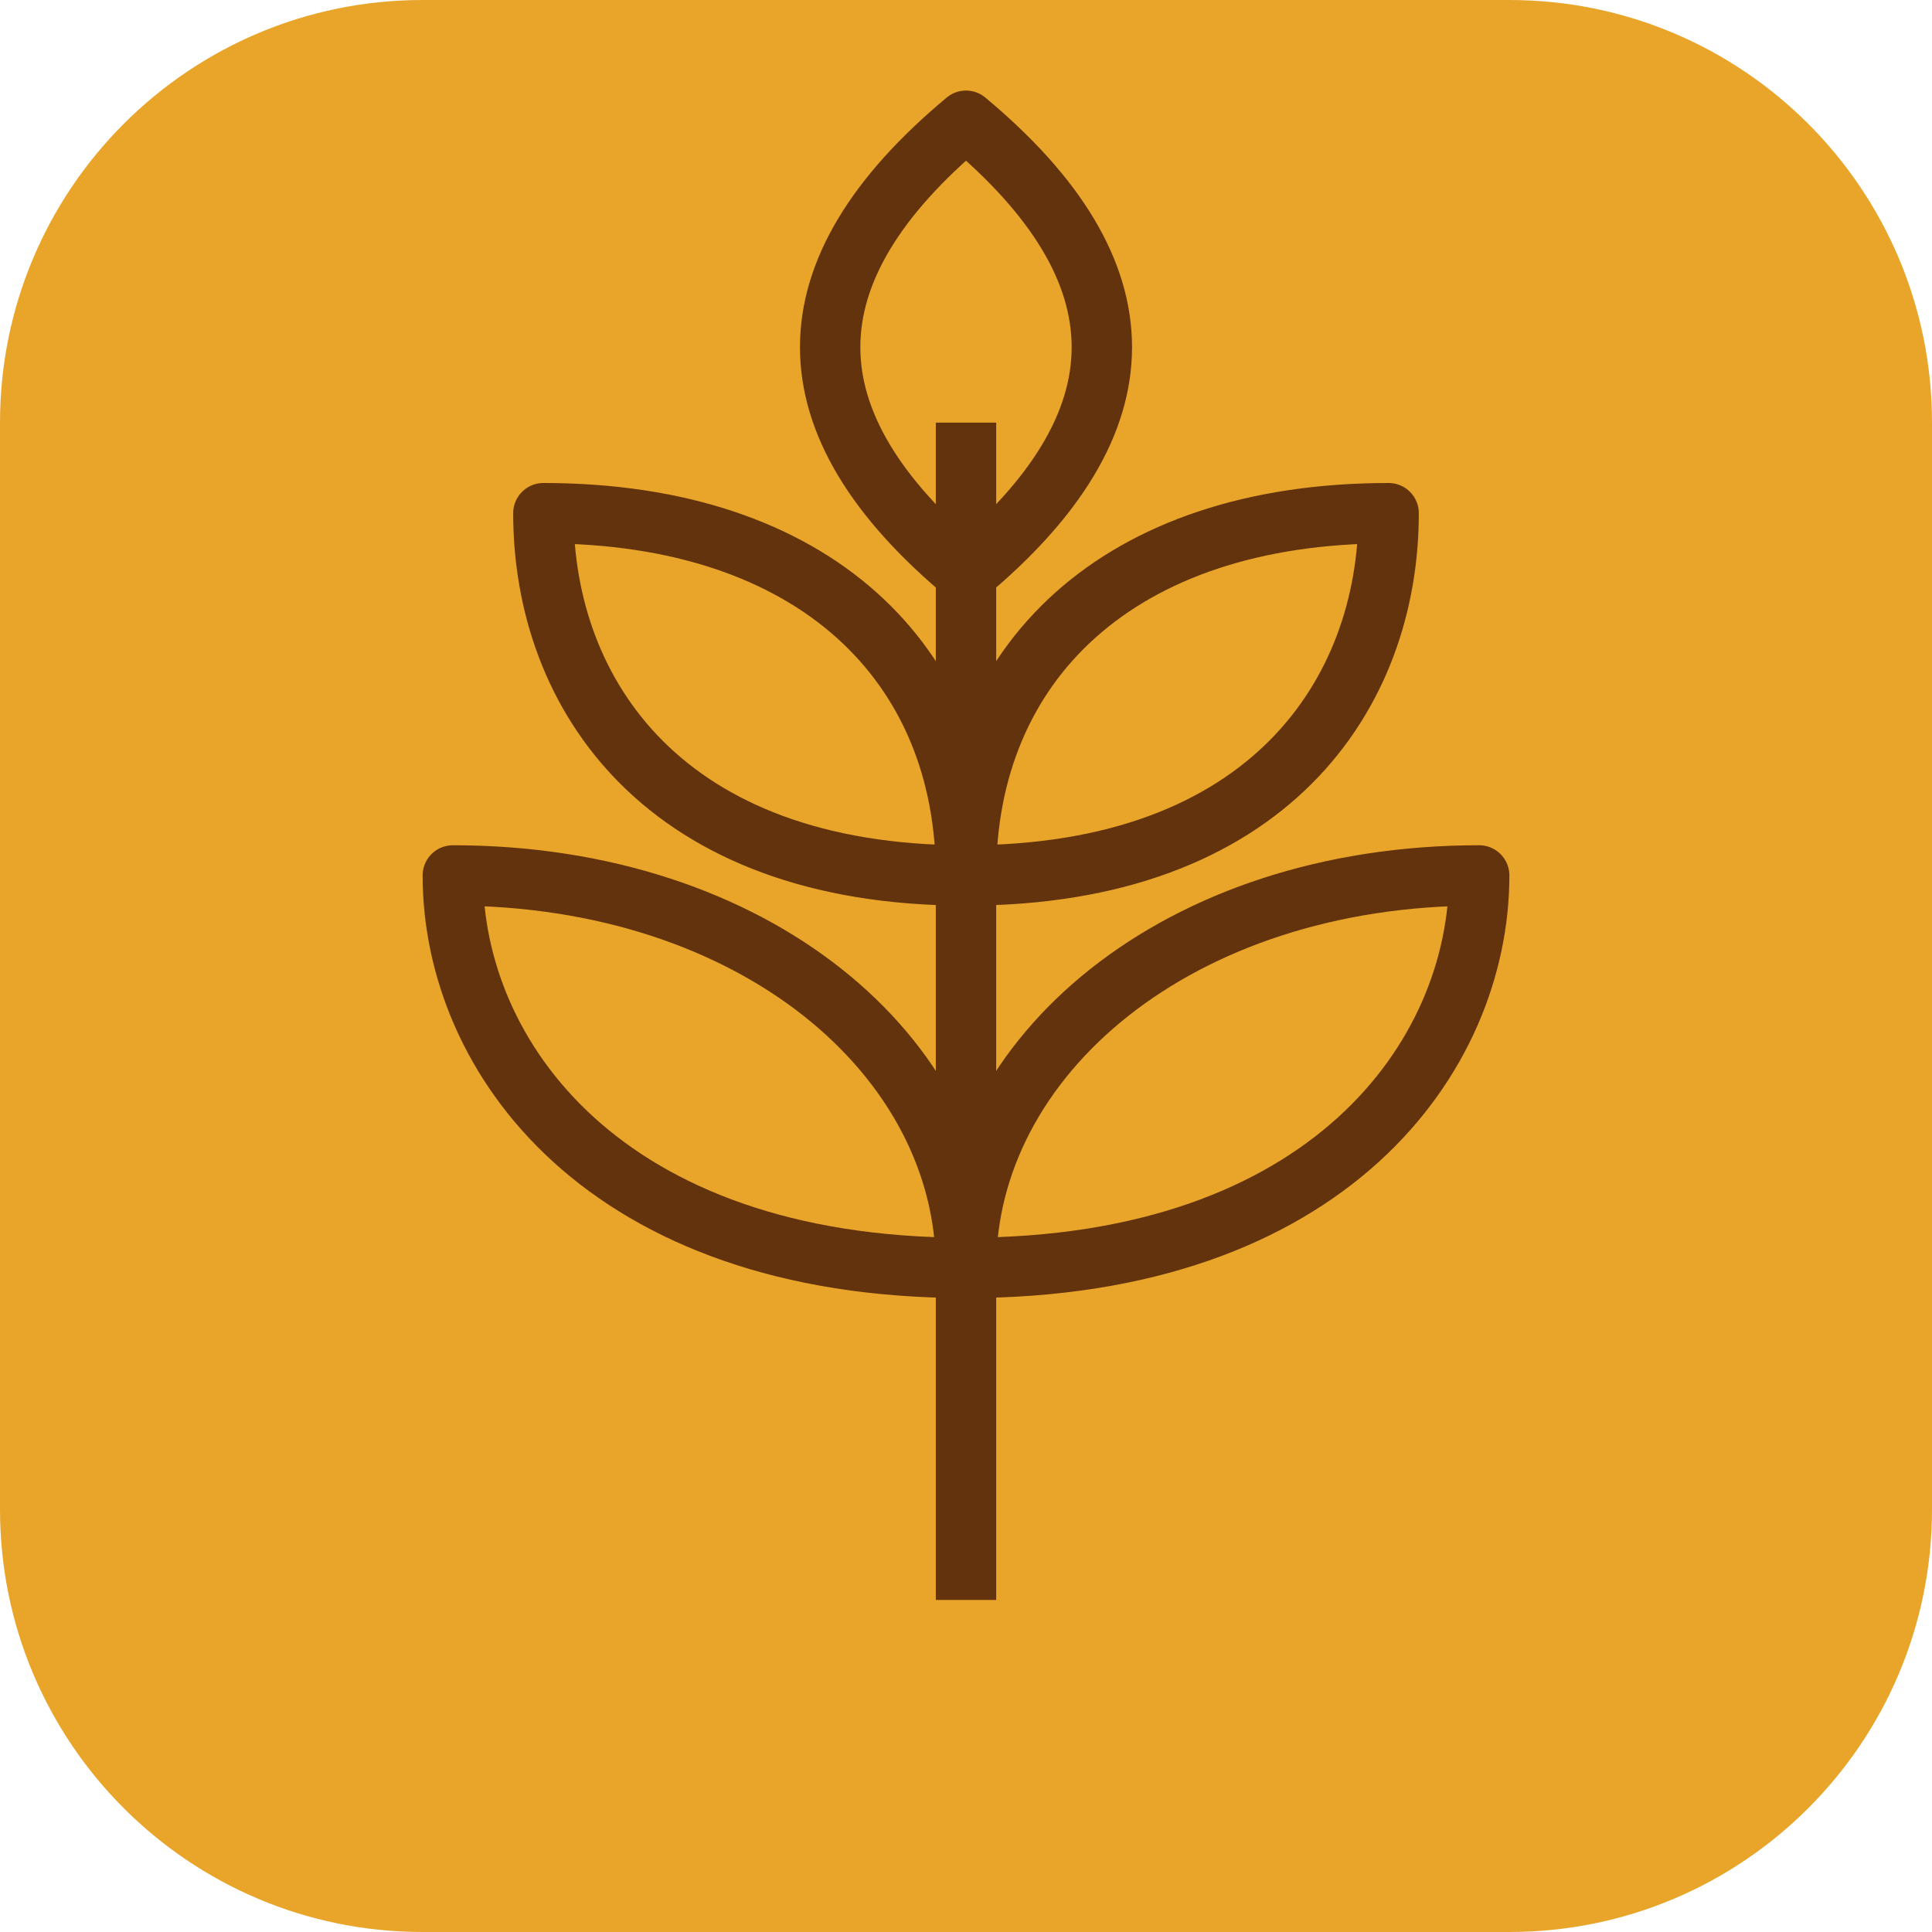
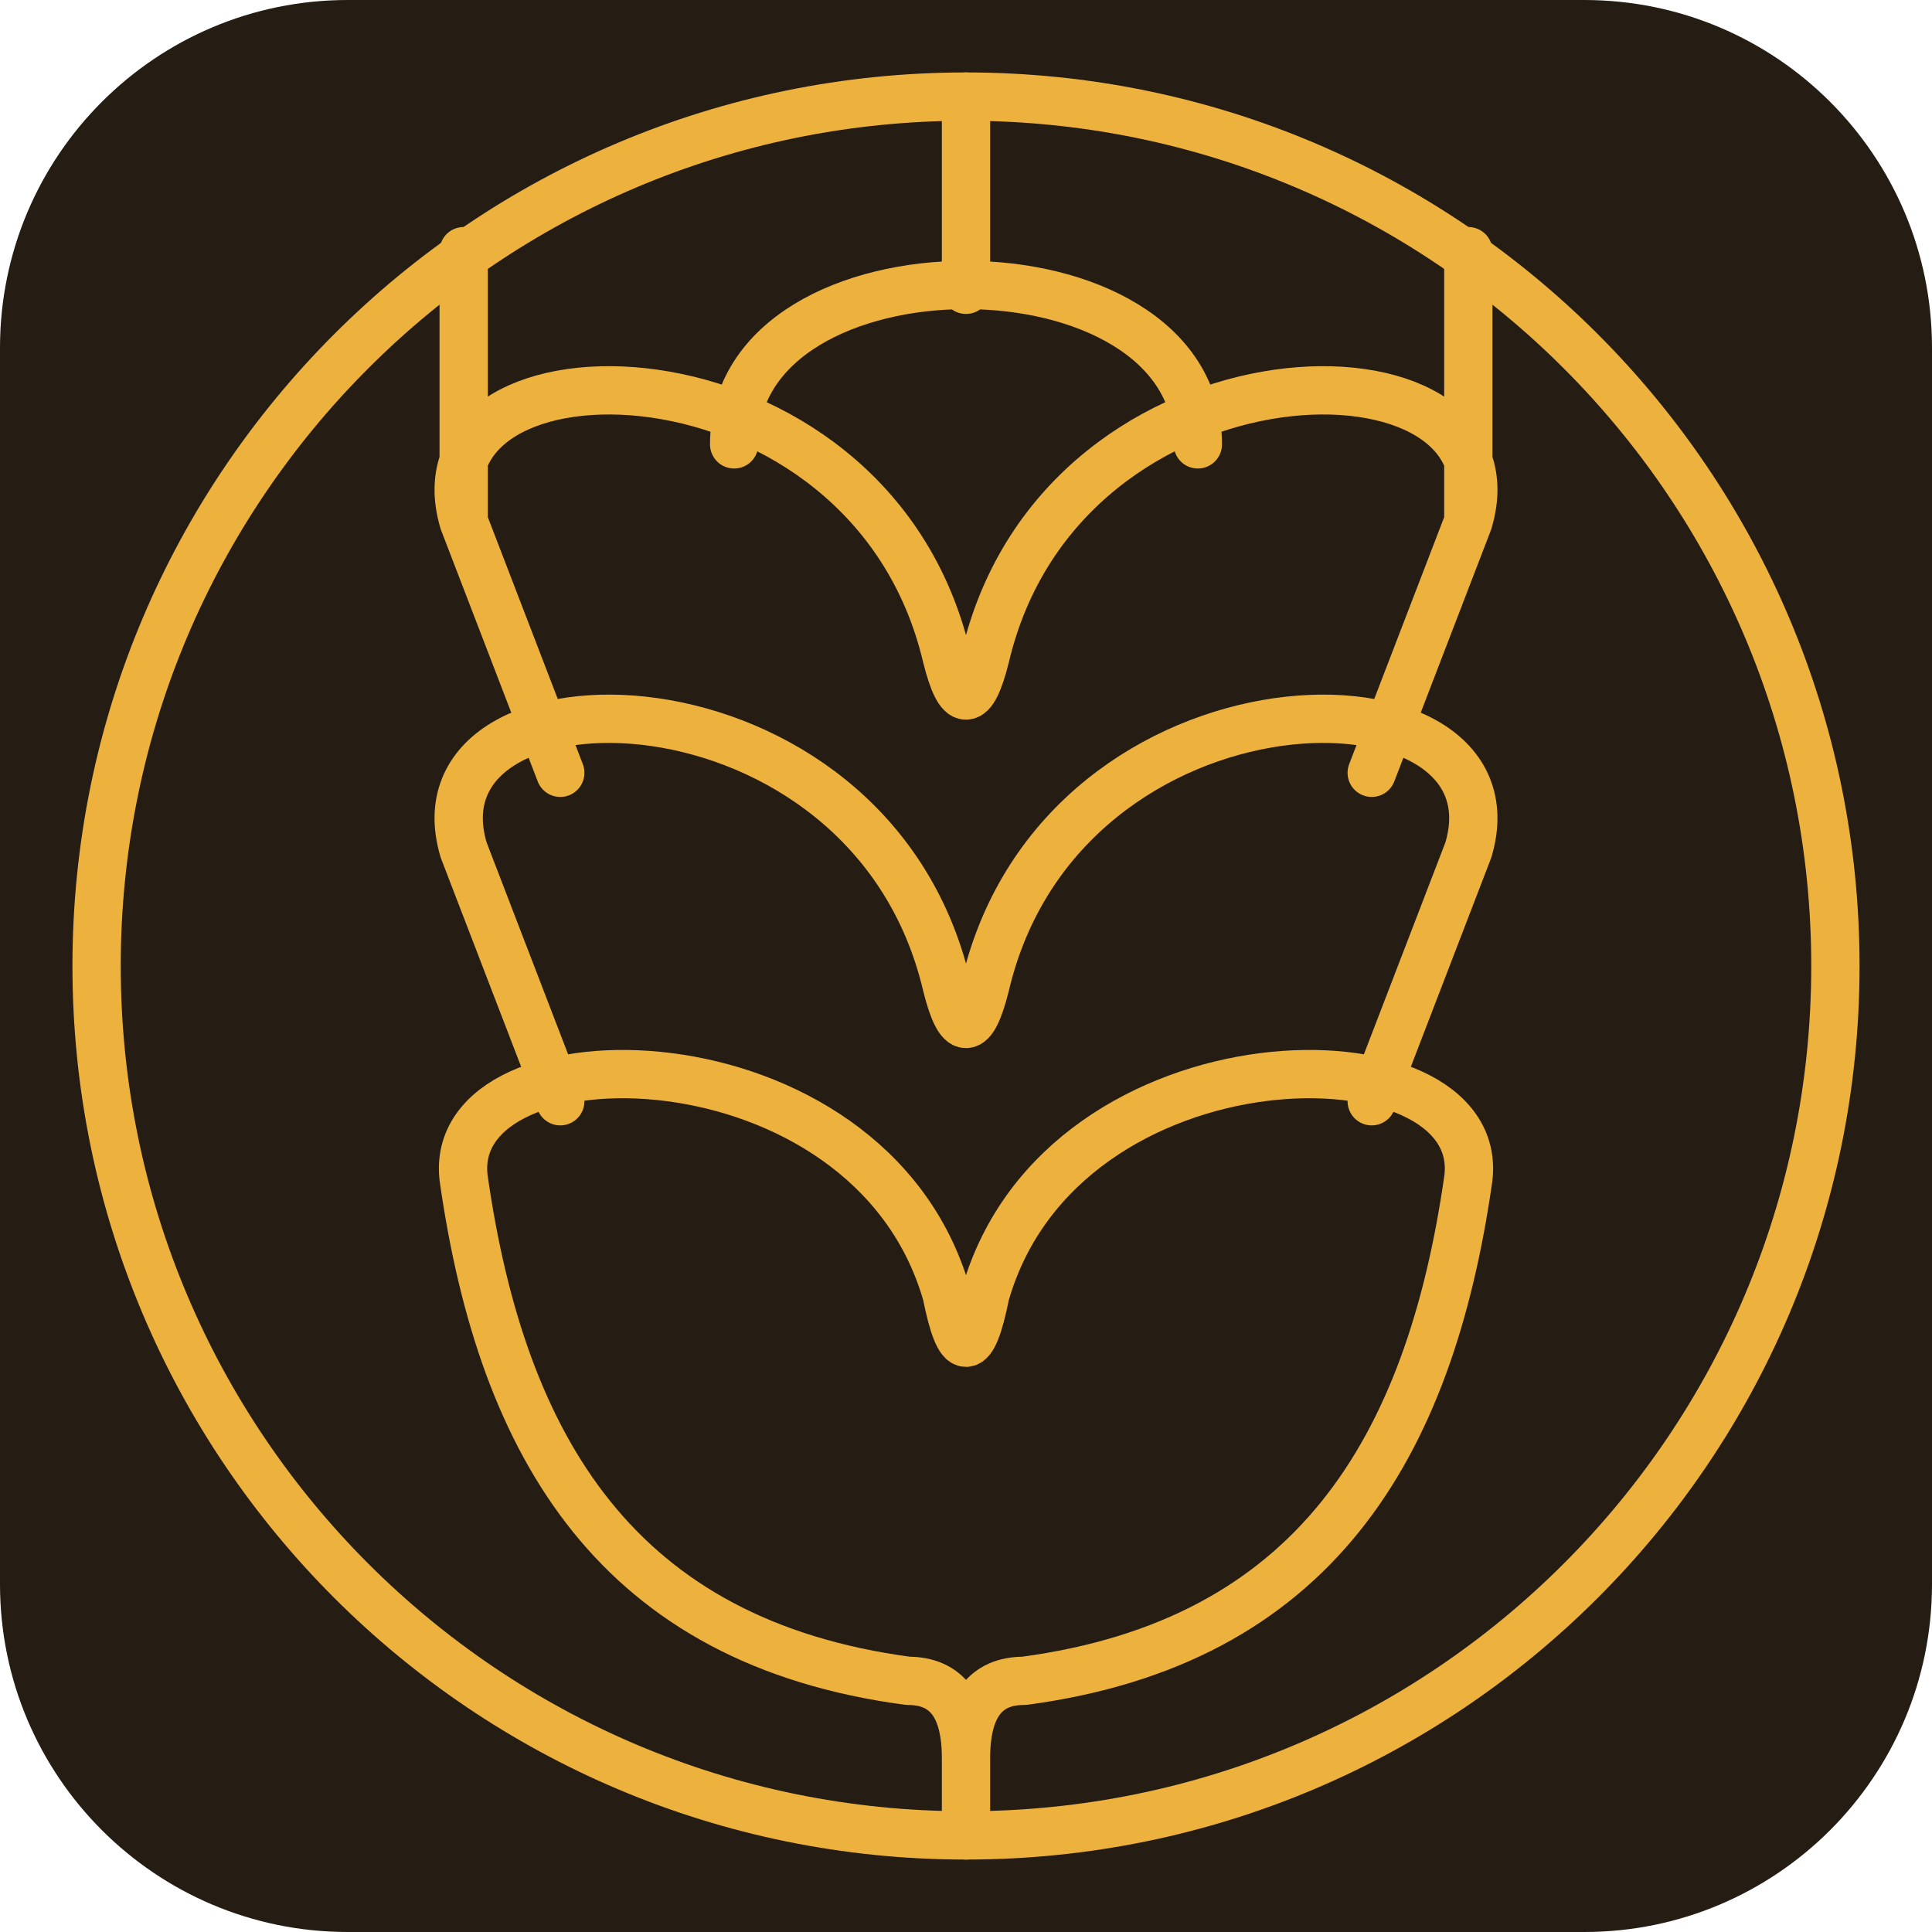
- <svg xmlns="http://www.w3.org/2000/svg" viewBox="0 0 64 64">
-   <rect width="64" height="64" rx="14" fill="#e9a52a" />
-   <g fill="none" stroke="#63330d" stroke-width="2" stroke-linejoin="round">
-     <path d="M32 53V14M32 42c-12 0-17-7-17-13 10 0 17 6 17 13Zm0-13c-10 0-14-6-14-12 9 0 14 5 14 12Zm0-10c-6-5-6-10 0-15 6 5 6 10 0 15Zm0 23c12 0 17-7 17-13-10 0-17 6-17 13Zm0-13c10 0 14-6 14-12-9 0-14 5-14 12Z" />
+ <svg xmlns="http://www.w3.org/2000/svg" viewBox="0 0 100 100" color="#edb13e">
+   <rect width="100" height="100" rx="18" fill="#251d14" />
+   <g fill="none" stroke="currentColor" stroke-width="2.5" stroke-linecap="round" stroke-linejoin="round">
+     <circle cx="50" cy="50" r="45" />
+     <path d="M50 95v-4q0-4-3-4C32 85 26 75 24 61c-1-8 21-8 25 6q1 5 2 0c4-14 26-14 25-6-2 14-8 24-23 26q-3 0-3 4" />
+     <path d="m29 57-5-13c-3-10 21-10 25 7q1 4 2 0c4-17 28-17 25-7l-5 13" />
+     <path d="m29 40-5-13c-3-10 21-10 25 7q1 4 2 0c4-17 28-17 25-7l-5 13M38 23c0-11 24-11 24 0M50 5v10M24 13v14M76 13v14" />
  </g>
</svg>
